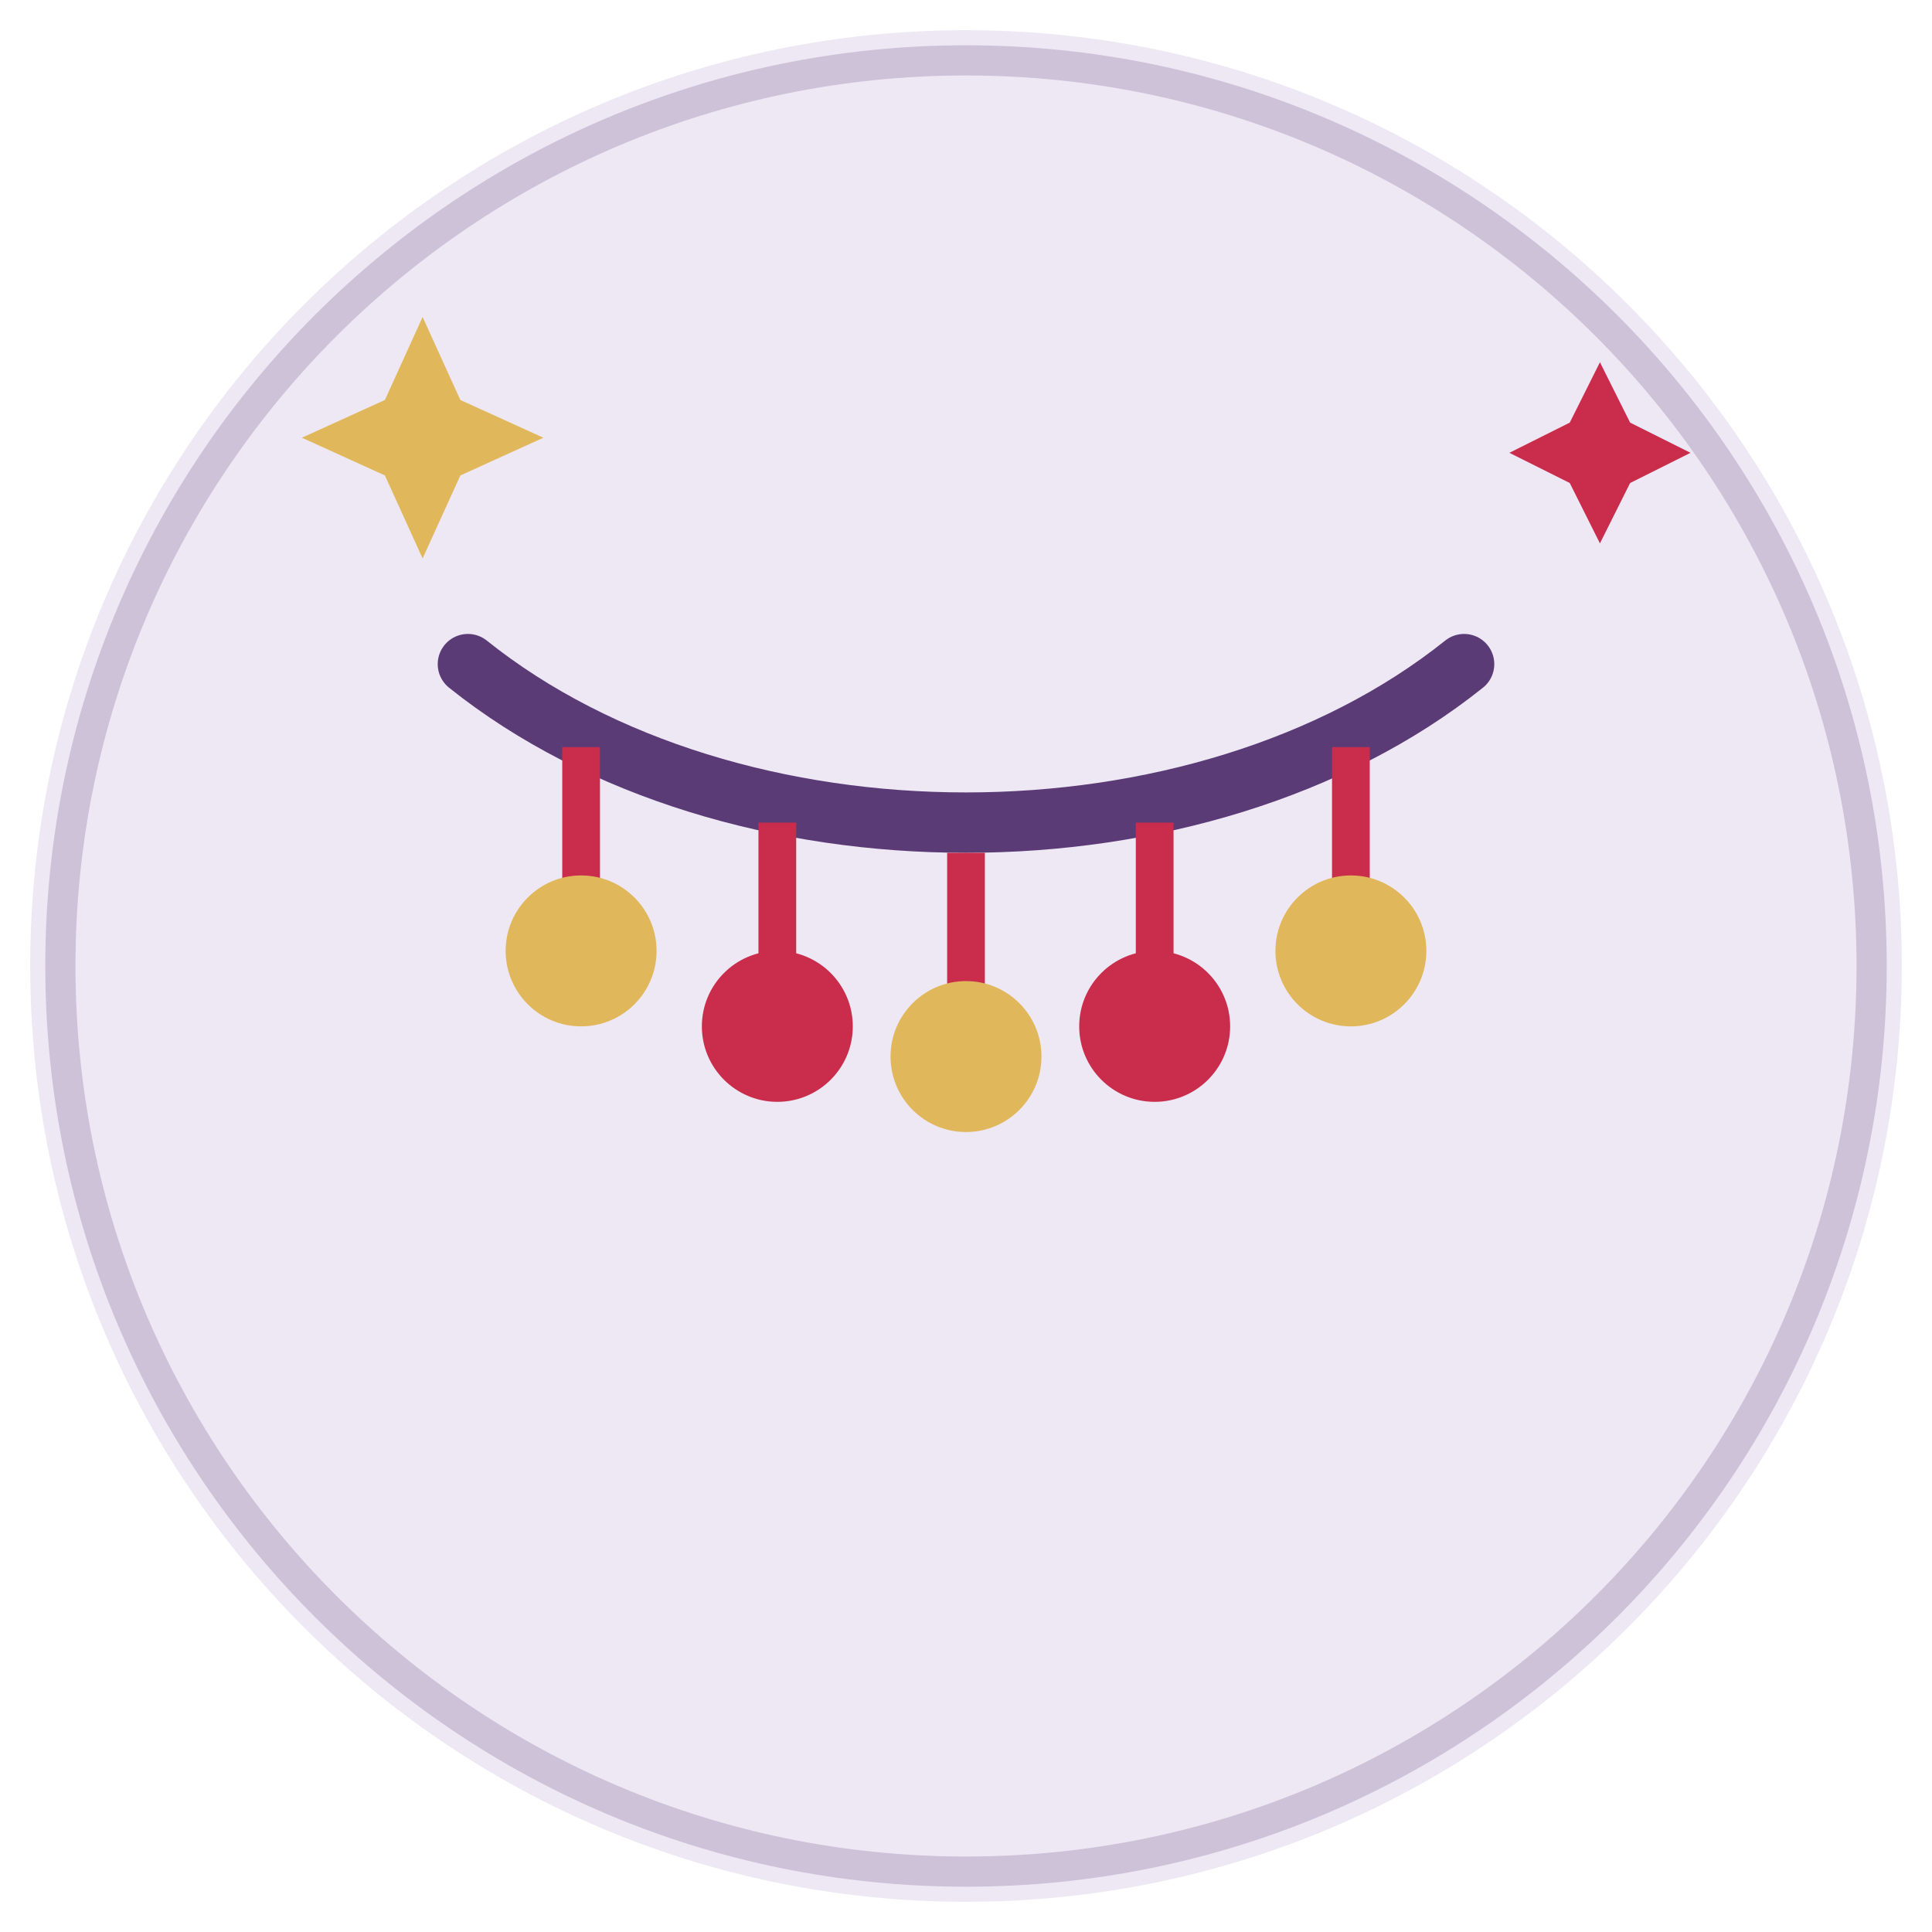
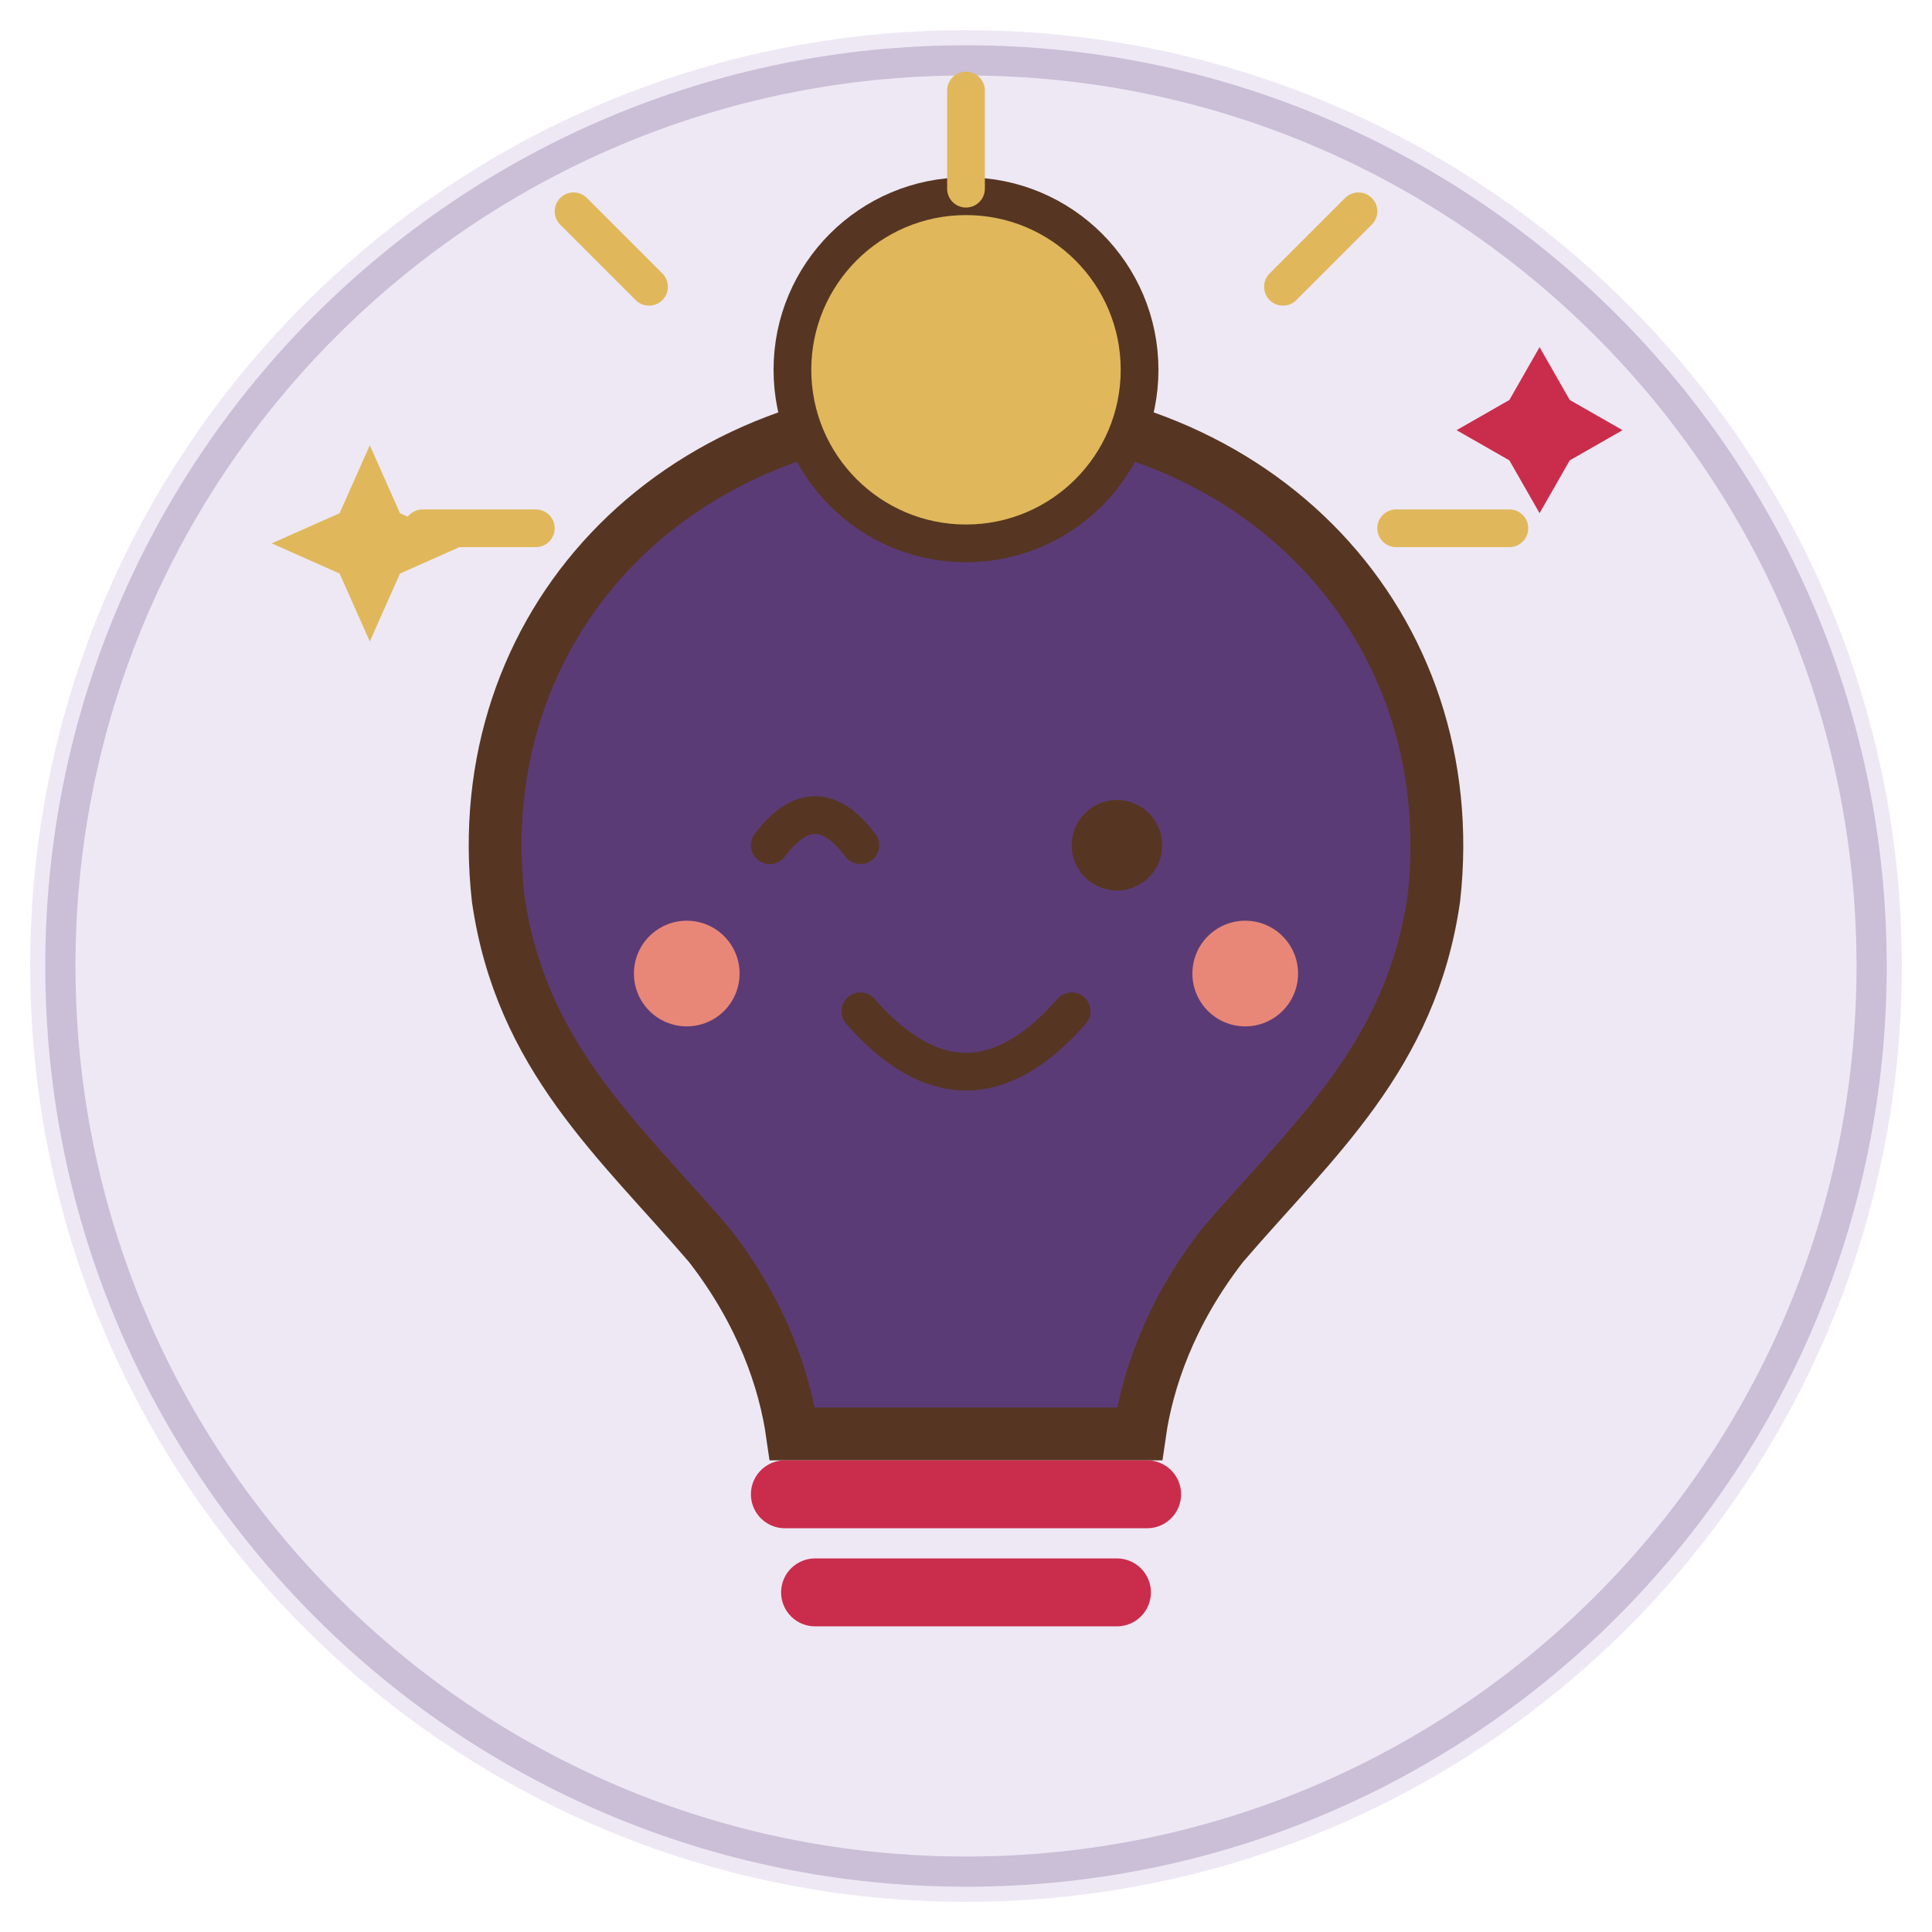
<svg xmlns="http://www.w3.org/2000/svg" viewBox="0 0 256 256" role="img" aria-labelledby="title">
  <circle cx="128" cy="128" r="124" fill="#eee8f5" />
-   <circle cx="128" cy="128" r="120" fill="none" stroke="#5b3b76" stroke-opacity=".22" stroke-width="4" />
-   <path d="M56 42l5 11 11 5-11 5-5 11-5-11-11-5 11-5z" fill="#e0b85b" />
-   <path d="M212 48l4 8 8 4-8 4-4 8-4-8-8-4 8-4z" fill="#c92d4b" />
-   <path d="M62 88c35 28 97 28 132 0" fill="none" stroke="#5b3b76" stroke-width="8" stroke-linecap="round" />
-   <path d="M77 99v20M103 109v20M128 113v20M153 109v20M179 99v20" stroke="#c92d4b" stroke-width="5" />
-   <circle cx="77" cy="126" r="10" fill="#e0b85b" />
-   <circle cx="103" cy="136" r="10" fill="#c92d4b" />
-   <circle cx="128" cy="140" r="10" fill="#e0b85b" />
-   <circle cx="153" cy="136" r="10" fill="#c92d4b" />
-   <circle cx="179" cy="126" r="10" fill="#e0b85b" />
+   <circle cx="128" cy="128" r="120" fill="none" stroke="#5b3b76" stroke-opacity=".24" stroke-width="4" />
+   <path d="M49 59l4 9 9 4-9 4-4 9-4-9-9-4 9-4z" fill="#e0b85b" />
+   <path d="M204 46l4 7 7 4-7 4-4 7-4-7-7-4 7-4z" fill="#c92d4b" />
+   <path d="M128 54c-39 0-66 29-62 65 3 21 16 32 28 46 7 9 10 18 11 25h46c1-7 4-16 11-25 12-14 25-25 28-46 4-36-23-65-62-65z" fill="#5b3b76" stroke="#563622" stroke-width="7" />
+   <path d="M104 198h48M108 211h40" stroke="#c92d4b" stroke-width="9" stroke-linecap="round" />
+   <path d="M110 56c7-17 29-17 36 0" fill="none" stroke="#e0b85b" stroke-width="7" stroke-linecap="round" />
+   <circle cx="128" cy="49" r="23" fill="#e0b85b" stroke="#563622" stroke-width="5" />
+   <path d="M128 12v13M76 28l10 10M180 28l-10 10M56 70h15M185 70h15" stroke="#e0b85b" stroke-width="5" stroke-linecap="round" />
+   <path d="M102 112q6-8 12 0" fill="none" stroke="#563622" stroke-width="5" stroke-linecap="round" />
+   <circle cx="148" cy="112" r="6" fill="#563622" />
+   <circle cx="91" cy="129" r="7" fill="#e88778" />
+   <circle cx="165" cy="129" r="7" fill="#e88778" />
+   <path d="M114 134q14 16 28 0" fill="none" stroke="#563622" stroke-width="5" stroke-linecap="round" />
</svg>
